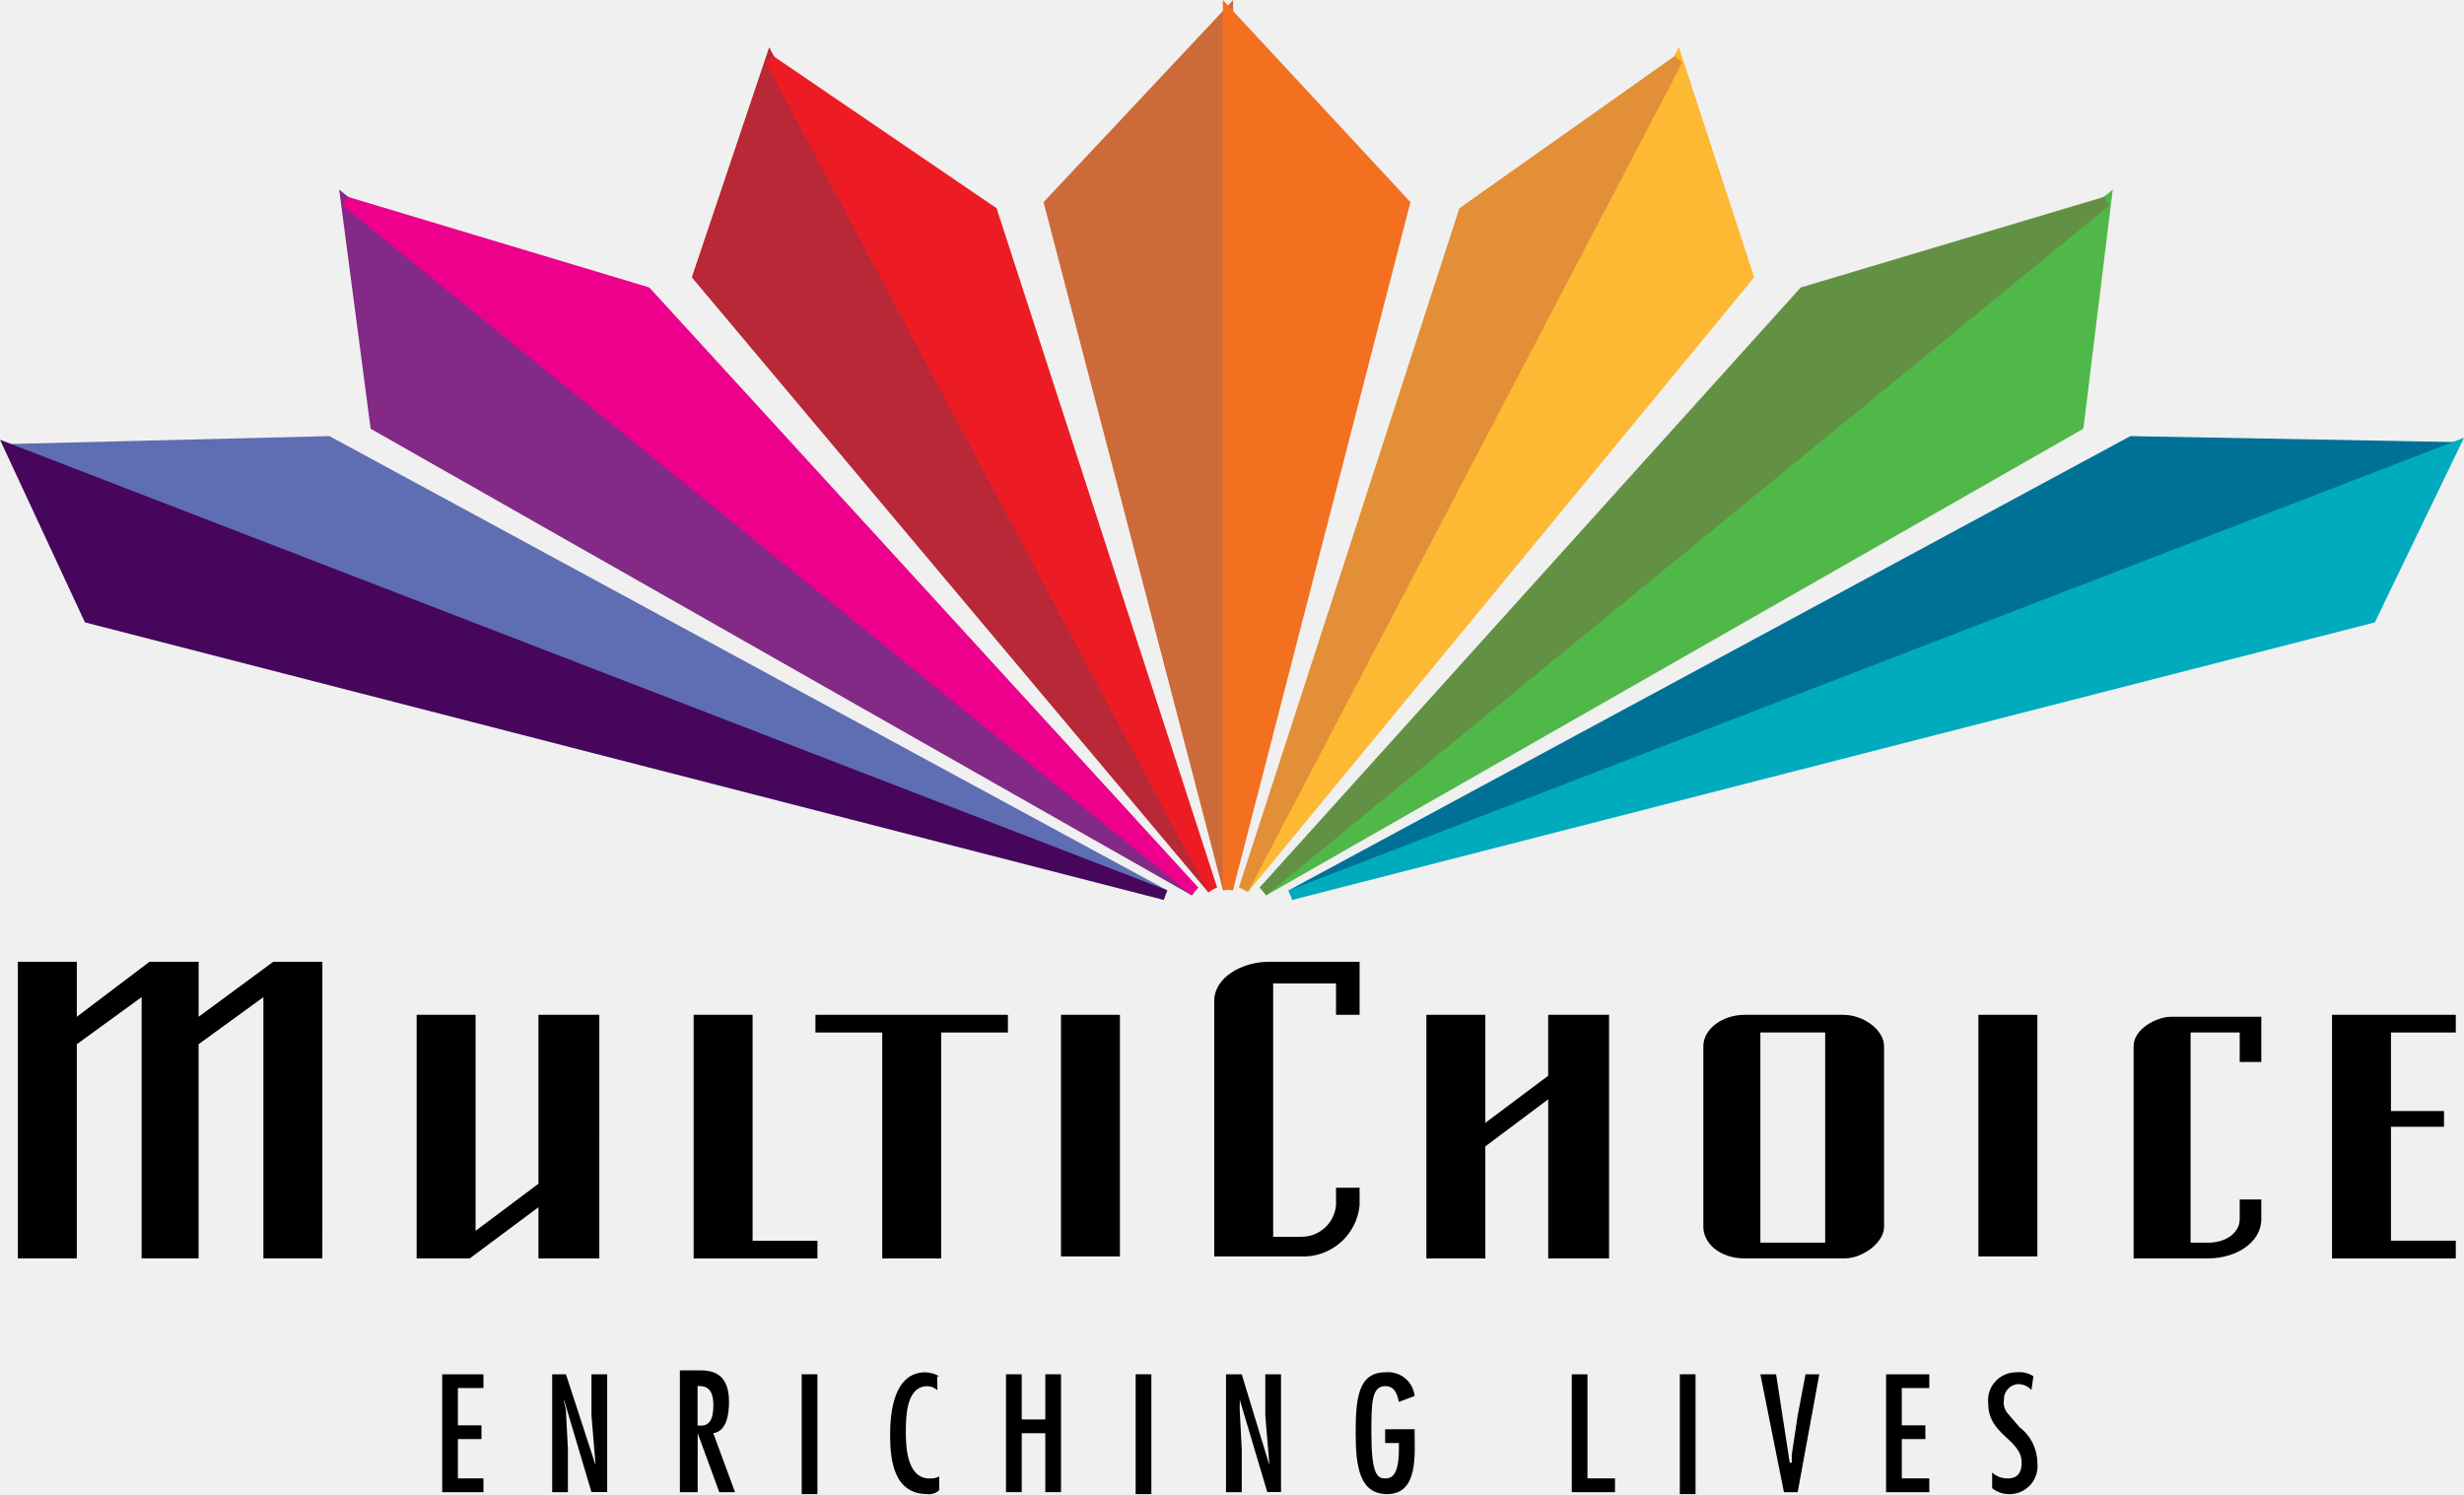
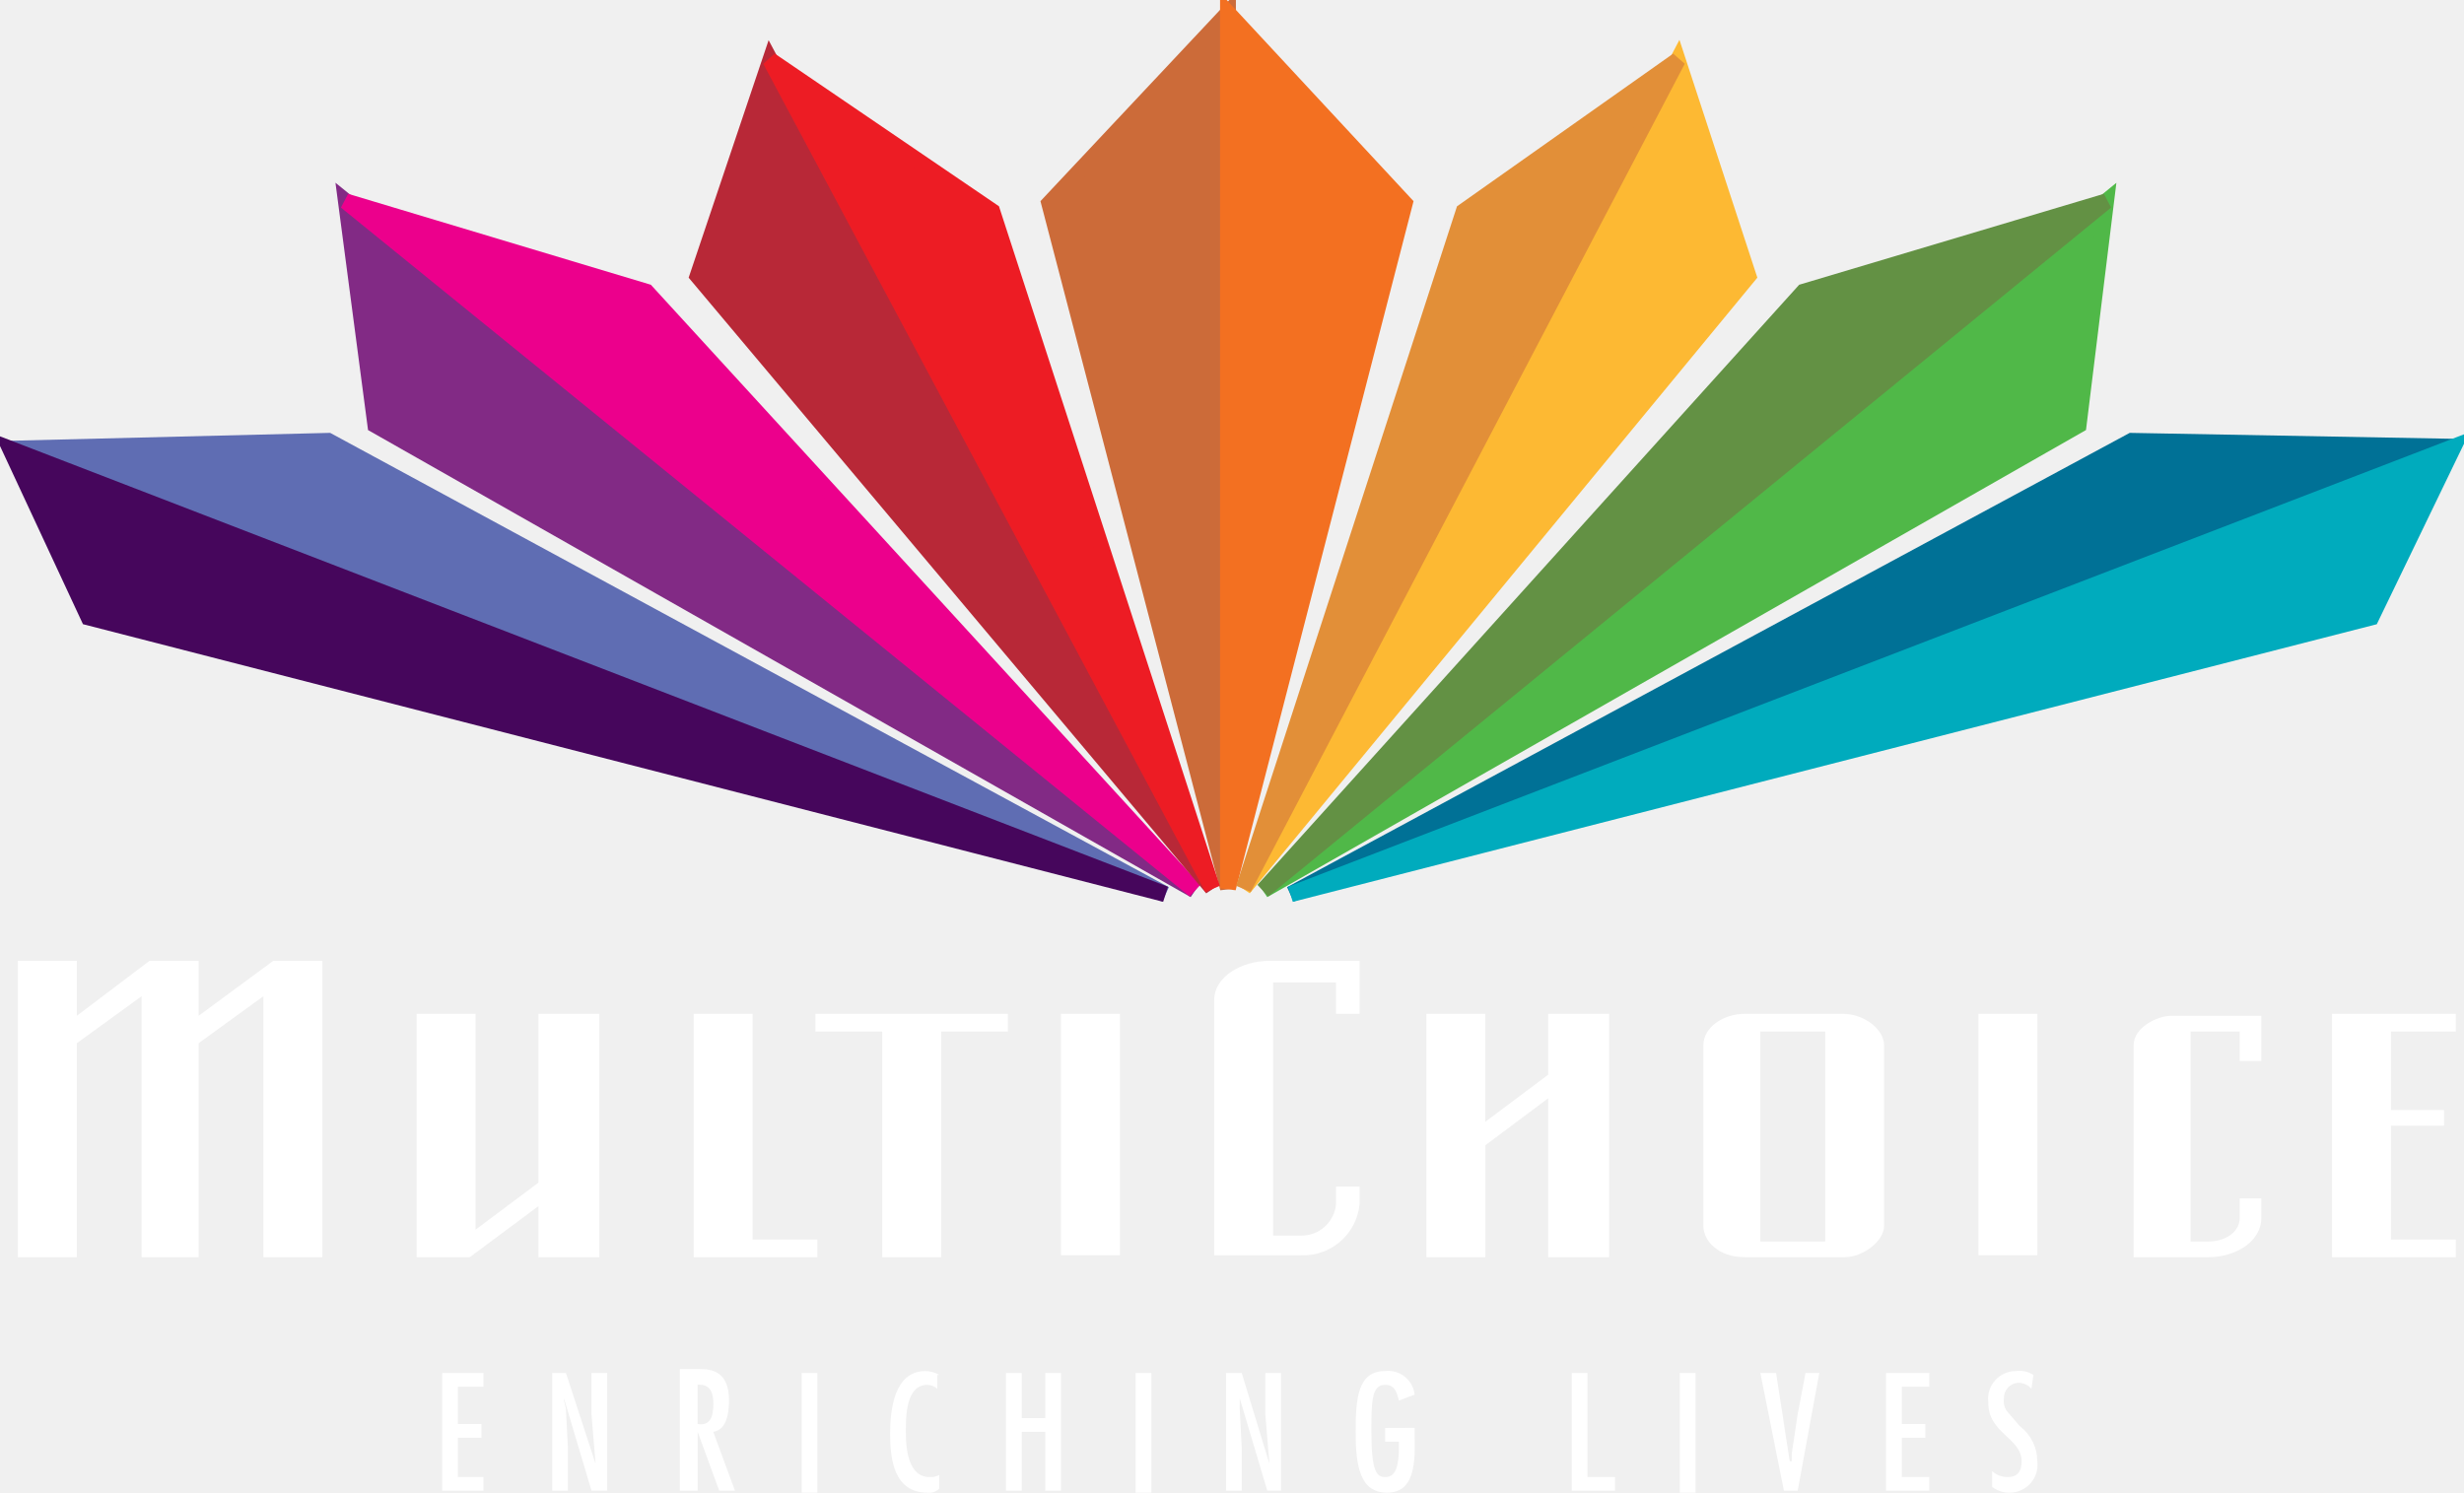
- <svg xmlns="http://www.w3.org/2000/svg" viewBox="0 0 314 190.434" version="1.1" id="svg20989" width="314" height="190.434">
-   <defs id="defs20933">
-     <style id="style20931">.cls-1,.cls-2{fill:#fff}.cls-1,.cls-11,.cls-14,.cls-16,.cls-18,.cls-20,.cls-22,.cls-24,.cls-26,.cls-28,.cls-3,.cls-30,.cls-5,.cls-7,.cls-9{fill-rule:evenodd}.cls-3{fill:#cc6b39}.cls-10,.cls-12,.cls-13,.cls-15,.cls-17,.cls-19,.cls-21,.cls-23,.cls-25,.cls-27,.cls-29,.cls-31,.cls-4,.cls-6,.cls-8{fill:none}.cls-4{stroke:#cc6b39}.cls-10,.cls-12,.cls-15,.cls-17,.cls-19,.cls-21,.cls-23,.cls-25,.cls-27,.cls-29,.cls-31,.cls-4,.cls-6,.cls-8{stroke-miterlimit:3.864;stroke-width:.5px}.cls-5{fill:#822a85}.cls-6{stroke:#822a85}.cls-7{fill:#ec008c}.cls-8{stroke:#ec008c}.cls-9{fill:#5f6db3}.cls-10{stroke:#5f6db3}.cls-11{fill:#46065c}.cls-12{stroke:#46065c}.cls-13{stroke:#000;stroke-miterlimit:3.864;stroke-width:.321px}.cls-14{fill:#b82837}.cls-15{stroke:#b82837}.cls-16{fill:#ed1c24}.cls-17{stroke:#ed1c24}.cls-18{fill:#f37021}.cls-19{stroke:#f37021}.cls-20{fill:#50b848}.cls-21{stroke:#50b848}.cls-22{fill:#639144}.cls-23{stroke:#639144}.cls-24{fill:#007196}.cls-25{stroke:#007196}.cls-26{fill:#00abbd}.cls-27{stroke:#00abbd}.cls-28{fill:#fdb933}.cls-29{stroke:#fdb933}.cls-30{fill:#e28f38}.cls-31{stroke:#e28f38}</style>
+ <svg xmlns="http://www.w3.org/2000/svg" width="203" height="123" viewBox="0 0 203 123" fill="none">
+   <g clip-path="url(#clip0_219_1160)">
+     <path fill-rule="evenodd" clip-rule="evenodd" d="M49.377 83.538H44.361V97.444L39.182 101.32V83.538H34.326V103.592H38.697L44.361 99.379V103.592H49.377V83.538Z" fill="white" />
+     <path fill-rule="evenodd" clip-rule="evenodd" d="M62.003 83.538H57.147V103.592H67.343V102.136H62.003V83.538Z" fill="white" />
+     <path fill-rule="evenodd" clip-rule="evenodd" d="M26.557 103.587H21.702V82.082L16.362 85.958V103.587H11.668V82.082L6.327 85.958V103.587H1.471V79.171H6.327V83.7L12.315 79.171H16.363V83.7L22.512 79.171H26.56L26.557 103.587Z" fill="white" />
+     <path d="M87.411 83.538H92.267V103.427H87.411V83.538Z" fill="white" />
+     <path fill-rule="evenodd" clip-rule="evenodd" d="M67.181 83.538H83.037V84.994H77.54V103.592H72.684V84.994H67.181V83.538Z" fill="white" />
+     <path fill-rule="evenodd" clip-rule="evenodd" d="M100.035 82.405C100.035 80.466 102.3 79.171 104.567 79.171H112.011V83.538H110.07V80.949H104.891V101.809H107.157C107.88 101.827 108.582 101.57 109.123 101.091C109.664 100.611 110.002 99.945 110.07 99.226V97.769H112.011V99.226C111.895 100.414 111.326 101.513 110.423 102.296C109.519 103.078 108.35 103.484 107.155 103.43H100.035V82.405Z" fill="white" />
+     <path fill-rule="evenodd" clip-rule="evenodd" d="M117.515 83.538H122.37V92.431L127.548 88.555V83.538H132.565V103.592H127.55V90.491L122.372 94.367V103.592H117.515V83.538Z" fill="white" />
+     <path d="M162.995 83.538H167.851V103.427H162.995V83.538Z" fill="white" />
+     <path fill-rule="evenodd" clip-rule="evenodd" d="M180.475 84.994V102.294H181.932C183.39 102.294 184.521 101.485 184.521 100.355V98.737H186.301V100.355C186.301 102.294 184.198 103.589 181.93 103.589H175.78V86.125C175.78 84.669 177.722 83.7 178.855 83.7H186.301V87.419H184.521V84.994H180.475Z" fill="white" />
+     <path fill-rule="evenodd" clip-rule="evenodd" d="M192.127 83.538H202.324V84.994H196.983V91.458H201.354V92.753H196.983V102.131H202.324V103.592H192.127V83.538Z" fill="white" />
+     <path fill-rule="evenodd" clip-rule="evenodd" d="M145.03 84.994H150.371V102.294H145.03V84.994ZM151.828 83.538H143.731C141.952 83.538 140.333 84.67 140.333 86.125V101C140.333 102.294 141.628 103.587 143.731 103.587H151.985C153.442 103.587 155.222 102.293 155.222 101V86.125C155.225 84.832 153.608 83.538 151.826 83.538H151.828Z" fill="white" />
+     <path fill-rule="evenodd" clip-rule="evenodd" d="M101.169 1.073L86.441 16.758L101.169 73.191V1.073Z" fill="#CC6B39" />
+     <path d="M101.169 1.073L86.441 16.758L101.169 73.191V1.073Z" stroke="#CC6B39" stroke-width="1.305" stroke-miterlimit="3.864" />
+     <path fill-rule="evenodd" clip-rule="evenodd" d="M28.498 16.596L30.926 35.029L98.416 73.351L28.498 16.596Z" fill="#822A85" />
+     <path d="M28.498 16.596L30.926 35.029L98.416 73.351L28.498 16.596Z" stroke="#822A85" stroke-width="1.305" stroke-miterlimit="3.864" />
+     <path fill-rule="evenodd" clip-rule="evenodd" d="M98.416 73.351L53.26 24.035L28.498 16.596L98.416 73.351Z" fill="#EC008C" />
+     <path d="M98.416 73.351L53.26 24.035L28.498 16.596L98.416 73.351Z" stroke="#EC008C" stroke-width="1.305" stroke-miterlimit="3.864" />
+     <path fill-rule="evenodd" clip-rule="evenodd" d="M95.99 73.674L27.043 36.323L0.823 36.97L95.99 73.674Z" fill="#5F6DB3" />
+     <path d="M95.99 73.674L27.043 36.323L0.823 36.97L95.99 73.674Z" stroke="#5F6DB3" stroke-width="1.305" stroke-miterlimit="3.864" />
+     <path fill-rule="evenodd" clip-rule="evenodd" d="M0.823 36.969L7.297 50.875L95.99 73.674L0.823 36.969Z" fill="#46065C" />
+     <path d="M0.823 36.969L7.297 50.875L95.99 73.674L0.823 36.969Z" stroke="#46065C" stroke-width="1.305" stroke-miterlimit="3.864" />
+     <path fill-rule="evenodd" clip-rule="evenodd" d="M63.459 4.953L57.471 22.74L99.875 73.189L63.459 4.953Z" fill="#B82837" />
+     <path d="M63.459 4.953L57.471 22.74L99.875 73.189L63.459 4.953Z" stroke="#B82837" stroke-width="1.305" stroke-miterlimit="3.864" />
+     <path fill-rule="evenodd" clip-rule="evenodd" d="M99.875 73.189L81.749 17.408L63.459 4.953L99.875 73.189Z" fill="#ED1C24" />
+     <path d="M99.875 73.189L81.749 17.408L63.459 4.953L99.875 73.189Z" stroke="#ED1C24" stroke-width="1.305" stroke-miterlimit="3.864" />
+     <path fill-rule="evenodd" clip-rule="evenodd" d="M101.169 1.073L115.736 16.758L101.169 73.191V1.073Z" fill="#F37021" />
+     <path d="M101.169 1.073L115.736 16.758L101.169 73.191V1.073Z" stroke="#F37021" stroke-width="1.305" stroke-miterlimit="3.864" />
+     <path fill-rule="evenodd" clip-rule="evenodd" d="M173.515 16.596L171.25 35.029L104.082 73.351L173.515 16.596Z" fill="#50B848" />
+     <path d="M173.515 16.596L171.25 35.029L104.082 73.351L173.515 16.596Z" stroke="#50B848" stroke-width="1.305" stroke-miterlimit="3.864" />
+     <path fill-rule="evenodd" clip-rule="evenodd" d="M104.082 73.351L148.589 24.035L173.515 16.596L104.082 73.351Z" fill="#639144" />
+     <path d="M104.082 73.351L148.589 24.035L173.515 16.596L104.082 73.351Z" stroke="#639144" stroke-width="1.305" stroke-miterlimit="3.864" />
+     <path fill-rule="evenodd" clip-rule="evenodd" d="M106.347 73.674L175.619 36.323L202.162 36.809L106.347 73.674Z" fill="#007196" />
+     <path d="M106.347 73.674L175.619 36.323L202.162 36.809L106.347 73.674Z" stroke="#007196" stroke-width="1.305" stroke-miterlimit="3.864" />
+     <path fill-rule="evenodd" clip-rule="evenodd" d="M202.157 36.809L195.359 50.877L106.347 73.676L202.157 36.809Z" fill="#00ABBD" />
+     <path d="M202.157 36.809L195.359 50.877L106.347 73.676L202.157 36.809Z" stroke="#00ABBD" stroke-width="1.305" stroke-miterlimit="3.864" />
+     <path fill-rule="evenodd" clip-rule="evenodd" d="M138.224 4.953L144.05 22.74L102.464 73.189L138.224 4.953Z" fill="#FDB933" />
+     <path d="M138.224 4.953L144.05 22.74L102.464 73.189L138.224 4.953Z" stroke="#FDB933" stroke-width="1.305" stroke-miterlimit="3.864" />
+     <path fill-rule="evenodd" clip-rule="evenodd" d="M102.464 73.189L120.59 17.408L138.224 4.953L102.464 73.189Z" fill="#E28F38" />
+     <path d="M102.464 73.189L120.59 17.408L138.224 4.953L102.464 73.189Z" stroke="#E28F38" stroke-width="1.305" stroke-miterlimit="3.864" />
+     <path fill-rule="evenodd" clip-rule="evenodd" d="M36.43 113.129V122.83H39.828V121.698H37.725V118.464H39.666V117.332H37.725V114.261H39.828V113.129H36.43Z" fill="white" />
+     <path fill-rule="evenodd" clip-rule="evenodd" d="M46.464 115.392V115.223L48.73 122.824H50.025V113.129H48.73V116.524L49.053 120.4V120.569L46.626 113.129H45.493V122.83H46.788V119.273L46.62 116.039L46.464 115.392Z" fill="white" />
+     <path fill-rule="evenodd" clip-rule="evenodd" d="M57.471 117.333V114.099H57.639C58.611 114.099 58.773 114.908 58.773 115.717C58.764 116.85 58.441 117.495 57.471 117.333ZM56.182 122.83H57.477V117.979L59.257 122.83H60.552L58.764 117.979C59.898 117.81 60.06 116.363 60.06 115.392C60.06 112.967 58.602 112.805 57.633 112.805H56.013V122.83H56.182Z" fill="white" />
+     <path d="M66.048 113.129H67.343V122.992H66.048V113.129Z" fill="white" />
+     <path fill-rule="evenodd" clip-rule="evenodd" d="M77.38 113.29C77.036 113.088 76.646 112.976 76.246 112.967C73.657 112.967 73.333 116.201 73.333 118.14C73.333 120.242 73.657 122.991 76.408 122.991C76.584 123.013 76.763 122.995 76.931 122.939C77.099 122.883 77.253 122.79 77.38 122.667V121.534C77.132 121.667 76.851 121.726 76.57 121.703C74.791 121.703 74.629 119.278 74.629 117.984C74.629 116.689 74.629 114.108 76.408 114.108C76.709 114.114 76.996 114.229 77.218 114.431V113.299L77.38 113.29Z" fill="white" />
+     <path fill-rule="evenodd" clip-rule="evenodd" d="M82.88 113.129V122.83H84.176V117.98H86.117V122.83H87.413V113.129H86.117V116.848H84.176V113.129H82.88Z" fill="white" />
+     <path d="M93.561 113.129H94.857V122.992H93.561V113.129Z" fill="white" />
+     <path fill-rule="evenodd" clip-rule="evenodd" d="M102.14 115.392V115.223L104.406 122.824H105.539V113.129H104.244V116.524L104.568 120.4V120.569L102.302 113.129H101.007V122.83H102.302V119.273L102.134 116.039L102.14 115.392Z" fill="white" />
+     <path fill-rule="evenodd" clip-rule="evenodd" d="M114.116 117.657V118.789H115.25V119.275C115.25 121.538 114.602 121.7 114.116 121.7C113.469 121.7 112.983 121.376 112.983 117.98C112.983 115.555 112.983 114.104 114.116 114.104C114.926 114.104 115.088 114.752 115.25 115.399L116.545 114.913C116.515 114.626 116.428 114.347 116.289 114.093C116.15 113.839 115.963 113.616 115.737 113.435C115.511 113.254 115.252 113.119 114.973 113.039C114.695 112.959 114.404 112.934 114.116 112.967C111.858 112.967 111.689 115.23 111.689 117.979C111.689 120.727 112.013 122.991 114.278 122.991C116.868 122.991 116.544 119.757 116.544 117.817V117.648L114.116 117.657Z" fill="white" />
+     <path fill-rule="evenodd" clip-rule="evenodd" d="M129.492 113.129V122.83H133.052V121.698H130.787V113.129H129.492Z" fill="white" />
+     <path d="M138.394 113.129H139.69V122.992H138.394V113.129Z" fill="white" />
+     <path fill-rule="evenodd" clip-rule="evenodd" d="M145.03 113.129L146.972 122.83H148.105L149.885 113.129H148.751L148.104 116.524L147.618 119.758V120.405H147.449L146.326 113.129H145.03Z" fill="white" />
+     <path fill-rule="evenodd" clip-rule="evenodd" d="M155.387 113.129V122.83H158.948V121.698H156.683V118.464H158.624V117.332H156.683V114.261H158.948V113.129H155.387Z" fill="white" />
+     <path fill-rule="evenodd" clip-rule="evenodd" d="M167.527 113.29C167.095 113.014 166.578 112.9 166.07 112.967C165.745 112.97 165.424 113.041 165.129 113.177C164.834 113.312 164.57 113.509 164.357 113.753C164.143 113.997 163.983 114.284 163.888 114.594C163.792 114.905 163.764 115.232 163.804 115.554C163.804 118.14 166.555 118.464 166.555 120.405C166.555 121.214 166.232 121.7 165.422 121.7C164.943 121.713 164.478 121.538 164.126 121.214V122.509C164.541 122.835 165.056 123.007 165.584 122.994C165.909 122.991 166.229 122.919 166.524 122.784C166.82 122.648 167.083 122.452 167.297 122.208C167.511 121.963 167.671 121.677 167.766 121.366C167.861 121.056 167.889 120.729 167.849 120.407C167.846 119.843 167.714 119.287 167.461 118.782C167.208 118.277 166.842 117.837 166.392 117.497L165.42 116.364C165.285 116.212 165.186 116.031 165.13 115.835C165.074 115.639 165.062 115.433 165.096 115.232C165.084 114.912 165.194 114.6 165.405 114.359C165.616 114.118 165.911 113.967 166.23 113.938C166.443 113.932 166.654 113.972 166.85 114.056C167.046 114.139 167.221 114.265 167.363 114.423L167.527 113.29Z" fill="white" />
+   </g>
+   <defs>
+     <clipPath id="clip0_219_1160">
+       <rect width="203" height="123" fill="white" />
+     </clipPath>
  </defs>
-   <g transform="translate(-295.6855,-30.86695)">
-     <path class="cls-1" d="m 372.062,160.204 h -7.76 v 21.53 l -8.01,6.001 v -27.531 h -7.512 v 31.049 h 6.76 l 8.761,-6.523 v 6.523 h 7.76 z" style="fill:#000000;fill-rule:evenodd;stroke-width:2.609" />
-     <path class="cls-1" d="m 391.592,160.204 h -7.512 v 31.049 h 15.772 v -2.254 h -8.26 z" style="fill:#000000;fill-rule:evenodd;stroke-width:2.609" />
-     <path class="cls-1" d="m 336.763,191.245 h -7.509 v -33.295 l -8.26,6.001 v 27.294 h -7.261 v -33.295 l -8.26,6.001 v 27.294 h -7.512 v -37.801 h 7.512 v 7.011 l 9.262,-7.011 h 6.262 v 7.011 l 9.51,-7.011 h 6.262 z" style="fill:#000000;fill-rule:evenodd;stroke-width:2.609" />
-     <path class="cls-2" d="m 430.893,160.204 h 7.512 v 30.793 h -7.512 z" style="fill:#000000;stroke-width:2.609" />
-     <path class="cls-1" d="m 399.602,160.204 h 24.526 v 2.254 h -8.503 v 28.794 h -7.512 v -28.794 h -8.511 z" style="fill:#000000;fill-rule:evenodd;stroke-width:2.609" />
-     <path class="cls-1" d="m 450.42,158.45 c 0,-3.003 3.504,-5.007 7.011,-5.007 h 11.514 v 6.76 h -3.003 v -4.008 h -8.01 v 32.296 h 3.504 a 4.415,4.415 0 0 0 4.506,-4 v -2.254 h 3.003 v 2.254 a 7.219,7.219 0 0 1 -7.512,6.51 h -11.013 z" style="fill:#000000;fill-rule:evenodd;stroke-width:2.609" />
-     <path class="cls-1" d="m 477.458,160.204 h 7.509 v 13.768 l 8.01,-6.001 v -7.767 h 7.76 v 31.049 h -7.757 v -20.283 l -8.01,6.001 v 14.282 h -7.512 z" style="fill:#000000;fill-rule:evenodd;stroke-width:2.609" />
-     <path class="cls-2" d="m 547.805,160.204 h 7.512 v 30.793 h -7.512 z" style="fill:#000000;stroke-width:2.609" />
-     <path class="cls-1" d="m 574.843,162.458 v 26.785 h 2.254 c 2.254,0 4.005,-1.252 4.005,-3.003 v -2.505 h 2.753 v 2.505 c 0,3.003 -3.254,5.007 -6.76,5.007 h -9.513 v -27.038 c 0,-2.254 3.003,-3.755 4.756,-3.755 h 11.517 v 5.758 h -2.753 v -3.755 z" style="fill:#000000;fill-rule:evenodd;stroke-width:2.609" />
-     <path class="cls-1" d="m 592.867,160.204 h 15.772 v 2.254 h -8.26 v 10.009 h 6.76 v 2.004 h -6.76 v 14.52 h 8.26 v 2.262 h -15.772 z" style="fill:#000000;fill-rule:evenodd;stroke-width:2.609" />
-     <path class="cls-1" d="m 520.018,162.458 h 8.26 v 26.785 h -8.26 z m 10.515,-2.254 h -12.524 c -2.753,0 -5.257,1.753 -5.257,4.005 v 23.031 c 0,2.004 2.004,4.005 5.257,4.005 h 12.766 c 2.254,0 5.007,-2.004 5.007,-4.005 v -23.031 c 0.005,-2.001 -2.497,-4.005 -5.252,-4.005 z" style="fill:#000000;fill-rule:evenodd;stroke-width:2.609" />
-     <path class="cls-3" d="m 452.173,32.529 -22.78,24.283 22.78,87.372 z" style="fill:#cc6b39;fill-rule:evenodd;stroke-width:2.609" />
-     <path class="cls-4" d="m 452.173,32.529 -22.78,24.283 22.78,87.372 z" style="fill:none;stroke:#cc6b39;stroke-width:1.305px;stroke-miterlimit:3.864" />
-     <path class="cls-5" d="m 339.767,56.562 3.755,28.539 104.394,59.332 z" style="fill:#822a85;fill-rule:evenodd;stroke-width:2.609" />
-     <path class="cls-6" d="m 339.767,56.562 3.755,28.539 104.394,59.332 z" style="fill:none;stroke:#822a85;stroke-width:1.305px;stroke-miterlimit:3.864" />
-     <path class="cls-7" d="M 447.915,144.432 378.069,68.078 339.767,56.562 Z" style="fill:#ec008c;fill-rule:evenodd;stroke-width:2.609" />
-     <path class="cls-8" d="M 447.915,144.432 378.069,68.078 339.767,56.562 Z" style="fill:none;stroke:#ec008c;stroke-width:1.305px;stroke-miterlimit:3.864" />
-     <path class="cls-9" d="M 444.163,144.933 337.515,87.104 296.959,88.106 Z" style="fill:#5f6db3;fill-rule:evenodd;stroke-width:2.609" />
-     <path class="cls-10" d="M 444.163,144.933 337.515,87.104 296.959,88.106 Z" style="fill:none;stroke:#5f6db3;stroke-width:1.305px;stroke-miterlimit:3.864" />
-     <path class="cls-11" d="m 296.959,88.103 10.014,21.531 137.19,35.299 z" style="fill:#46065c;fill-rule:evenodd;stroke-width:2.609" />
-     <path class="cls-12" d="m 296.959,88.103 10.014,21.531 137.19,35.299 z" style="fill:none;stroke:#46065c;stroke-width:1.305px;stroke-miterlimit:3.864" />
-     <path class="cls-14" d="m 393.843,38.535 -9.262,27.539 65.591,78.107 z" style="fill:#b82837;fill-rule:evenodd;stroke-width:2.609" />
-     <path class="cls-15" d="m 393.843,38.535 -9.262,27.539 65.591,78.107 z" style="fill:none;stroke:#b82837;stroke-width:1.305px;stroke-miterlimit:3.864" />
-     <path class="cls-16" d="M 450.172,144.181 422.134,57.819 393.843,38.535 Z" style="fill:#ed1c24;fill-rule:evenodd;stroke-width:2.609" />
-     <path class="cls-17" d="M 450.172,144.181 422.134,57.819 393.843,38.535 Z" style="fill:none;stroke:#ed1c24;stroke-width:1.305px;stroke-miterlimit:3.864" />
-     <path class="cls-18" d="m 452.173,32.529 22.532,24.283 -22.532,87.372 z" style="fill:#f37021;fill-rule:evenodd;stroke-width:2.609" />
-     <path class="cls-19" d="m 452.173,32.529 22.532,24.283 -22.532,87.372 z" style="fill:none;stroke:#f37021;stroke-width:1.305px;stroke-miterlimit:3.864" />
-     <path class="cls-20" d="M 564.078,56.562 560.574,85.1 456.679,144.432 Z" style="fill:#50b848;fill-rule:evenodd;stroke-width:2.609" />
-     <path class="cls-21" d="M 564.078,56.562 560.574,85.1 456.679,144.432 Z" style="fill:none;stroke:#50b848;stroke-width:1.305px;stroke-miterlimit:3.864" />
-     <path class="cls-22" d="M 456.679,144.432 525.523,68.078 564.078,56.562 Z" style="fill:#639144;fill-rule:evenodd;stroke-width:2.609" />
-     <path class="cls-23" d="M 456.679,144.432 525.523,68.078 564.078,56.562 Z" style="fill:none;stroke:#639144;stroke-width:1.305px;stroke-miterlimit:3.864" />
-     <path class="cls-24" d="m 460.183,144.933 107.149,-57.829 41.057,0.751 z" style="fill:#007196;fill-rule:evenodd;stroke-width:2.609" />
-     <path class="cls-25" d="m 460.183,144.933 107.149,-57.829 41.057,0.751 z" style="fill:none;stroke:#007196;stroke-width:1.305px;stroke-miterlimit:3.864" />
-     <path class="cls-26" d="M 608.381,87.855 597.866,109.636 460.183,144.935 Z" style="fill:#00abbd;fill-rule:evenodd;stroke-width:2.609" />
-     <path class="cls-27" d="M 608.381,87.855 597.866,109.636 460.183,144.935 Z" style="fill:none;stroke:#00abbd;stroke-width:1.305px;stroke-miterlimit:3.864" />
-     <path class="cls-28" d="m 509.49,38.535 9.012,27.539 -64.325,78.107 z" style="fill:#fdb933;fill-rule:evenodd;stroke-width:2.609" />
-     <path class="cls-29" d="m 509.49,38.535 9.012,27.539 -64.325,78.107 z" style="fill:none;stroke:#fdb933;stroke-width:1.305px;stroke-miterlimit:3.864" />
-     <path class="cls-30" d="M 454.177,144.181 482.214,57.819 509.49,38.535 Z" style="fill:#e28f38;fill-rule:evenodd;stroke-width:2.609" />
-     <path class="cls-31" d="M 454.177,144.181 482.214,57.819 509.49,38.535 Z" style="fill:none;stroke:#e28f38;stroke-width:1.305px;stroke-miterlimit:3.864" />
-     <path class="cls-1" d="m 352.035,206.017 v 15.021 h 5.257 v -1.753 h -3.254 v -5.007 h 3.003 v -1.753 h -3.003 v -4.754 h 3.254 v -1.753 z" style="fill:#000000;fill-rule:evenodd;stroke-width:2.609" />
-     <path class="cls-1" d="m 367.556,209.521 v -0.261 l 3.504,11.767 h 2.004 v -15.01 h -2.004 v 5.257 l 0.501,6.001 v 0.261 l -3.755,-11.519 h -1.753 v 15.021 h 2.004 v -5.508 l -0.261,-5.007 z" style="fill:#000000;fill-rule:evenodd;stroke-width:2.609" />
-     <path class="cls-1" d="m 384.581,212.527 v -5.007 h 0.261 c 1.503,0 1.753,1.252 1.753,2.505 -0.013,1.753 -0.514,2.753 -2.014,2.502 z m -1.993,8.511 h 2.004 v -7.512 l 2.753,7.512 h 2.004 l -2.766,-7.512 c 1.753,-0.261 2.004,-2.502 2.004,-4.005 0,-3.755 -2.254,-4.005 -3.755,-4.005 h -2.505 v 15.522 z" style="fill:#000000;fill-rule:evenodd;stroke-width:2.609" />
-     <path class="cls-2" d="m 397.848,206.017 h 2.004 v 15.271 h -2.004 z" style="fill:#000000;stroke-width:2.609" />
-     <path class="cls-1" d="m 415.376,206.268 a 3.619,3.619 0 0 0 -1.753,-0.501 c -4.005,0 -4.506,5.007 -4.506,8.01 0,3.254 0.501,7.509 4.756,7.509 a 1.826,1.826 0 0 0 1.503,-0.501 v -1.753 a 2.257,2.257 0 0 1 -1.252,0.261 c -2.753,0 -3.003,-3.755 -3.003,-5.758 0,-2.004 0,-6.001 2.753,-6.001 a 1.912,1.912 0 0 1 1.252,0.501 v -1.753 z" style="fill:#000000;fill-rule:evenodd;stroke-width:2.609" />
-     <path class="cls-1" d="m 423.885,206.017 v 15.021 h 2.004 v -7.509 h 3.003 v 7.509 h 2.004 v -15.021 h -2.004 v 5.758 h -3.003 v -5.758 z" style="fill:#000000;fill-rule:evenodd;stroke-width:2.609" />
-     <path class="cls-2" d="m 440.406,206.017 h 2.004 v 15.271 h -2.004 z" style="fill:#000000;stroke-width:2.609" />
-     <path class="cls-1" d="m 453.676,209.521 v -0.261 l 3.504,11.767 h 1.753 v -15.01 h -2.004 v 5.257 l 0.501,6.001 v 0.261 l -3.504,-11.519 h -2.004 v 15.021 h 2.004 v -5.508 l -0.261,-5.007 z" style="fill:#000000;fill-rule:evenodd;stroke-width:2.609" />
-     <path class="cls-1" d="m 472.201,213.028 v 1.753 h 1.753 v 0.751 c 0,3.504 -1.002,3.755 -1.753,3.755 -1.002,0 -1.753,-0.501 -1.753,-5.758 0,-3.755 0,-6.001 1.753,-6.001 1.252,0 1.503,1.002 1.753,2.004 l 2.004,-0.751 a 3.392,3.392 0 0 0 -3.757,-3.014 c -3.494,0 -3.755,3.504 -3.755,7.76 0,4.255 0.501,7.76 4.005,7.76 4.005,0 3.504,-5.007 3.504,-8.01 v -0.261 z" style="fill:#000000;fill-rule:evenodd;stroke-width:2.609" />
-     <path class="cls-1" d="m 495.983,206.017 v 15.021 h 5.508 v -1.753 h -3.504 v -13.267 z" style="fill:#000000;fill-rule:evenodd;stroke-width:2.609" />
-     <path class="cls-2" d="m 509.754,206.017 h 2.004 v 15.271 h -2.004 z" style="fill:#000000;stroke-width:2.609" />
-     <path class="cls-1" d="m 520.018,206.017 3.003,15.021 h 1.753 l 2.753,-15.021 h -1.753 l -1.002,5.257 -0.751,5.007 v 1.002 h -0.261 l -1.738,-11.266 z" style="fill:#000000;fill-rule:evenodd;stroke-width:2.609" />
-     <path class="cls-1" d="m 536.038,206.017 v 15.021 h 5.508 v -1.753 h -3.504 v -5.007 h 3.003 v -1.753 h -3.003 v -4.754 h 3.504 v -1.753 z" style="fill:#000000;fill-rule:evenodd;stroke-width:2.609" />
-     <path class="cls-1" d="m 554.816,206.268 a 3.366,3.366 0 0 0 -2.254,-0.501 3.564,3.564 0 0 0 -3.504,4.005 c 0,4.005 4.255,4.506 4.255,7.512 0,1.252 -0.501,2.004 -1.753,2.004 a 2.844,2.844 0 0 1 -2.004,-0.751 v 2.004 a 3.494,3.494 0 0 0 2.254,0.751 3.564,3.564 0 0 0 3.504,-4.005 5.685,5.685 0 0 0 -2.254,-4.506 l -1.503,-1.753 a 2.113,2.113 0 0 1 -0.501,-1.753 1.936,1.936 0 0 1 1.753,-2.004 2.273,2.273 0 0 1 1.753,0.751 z" style="fill:#000000;fill-rule:evenodd;stroke-width:2.609" />
-   </g>
</svg>
